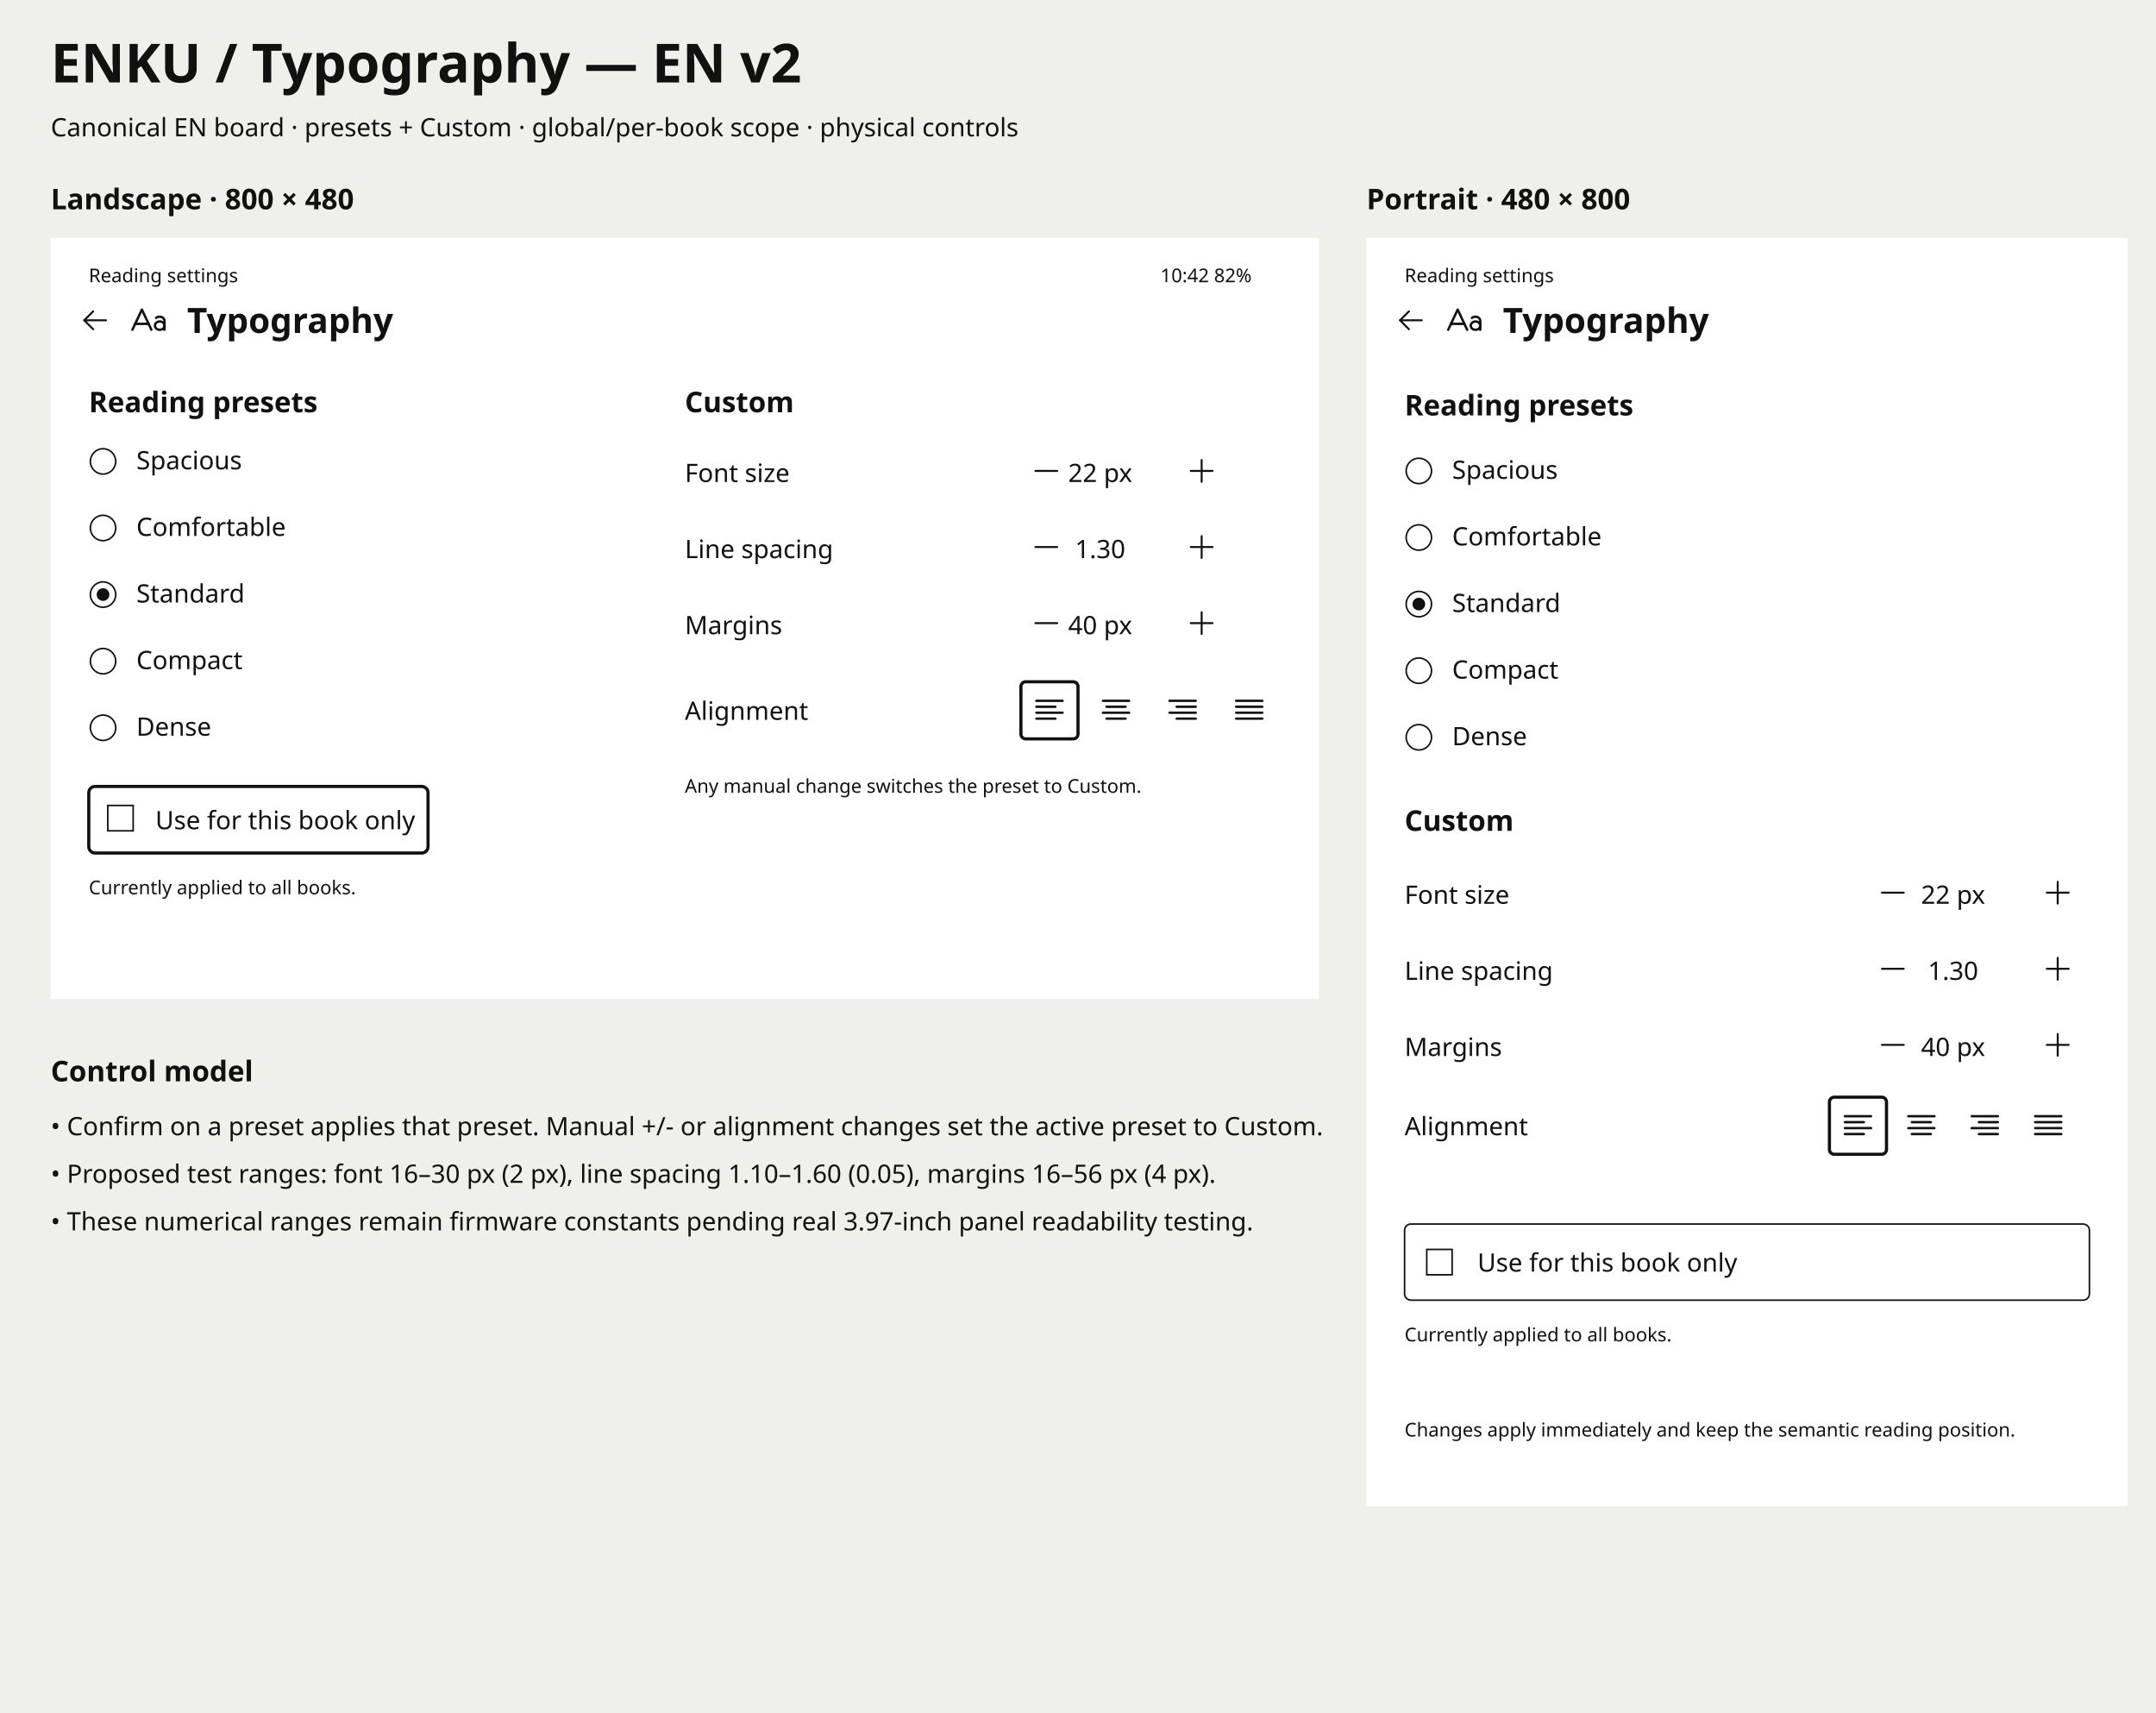
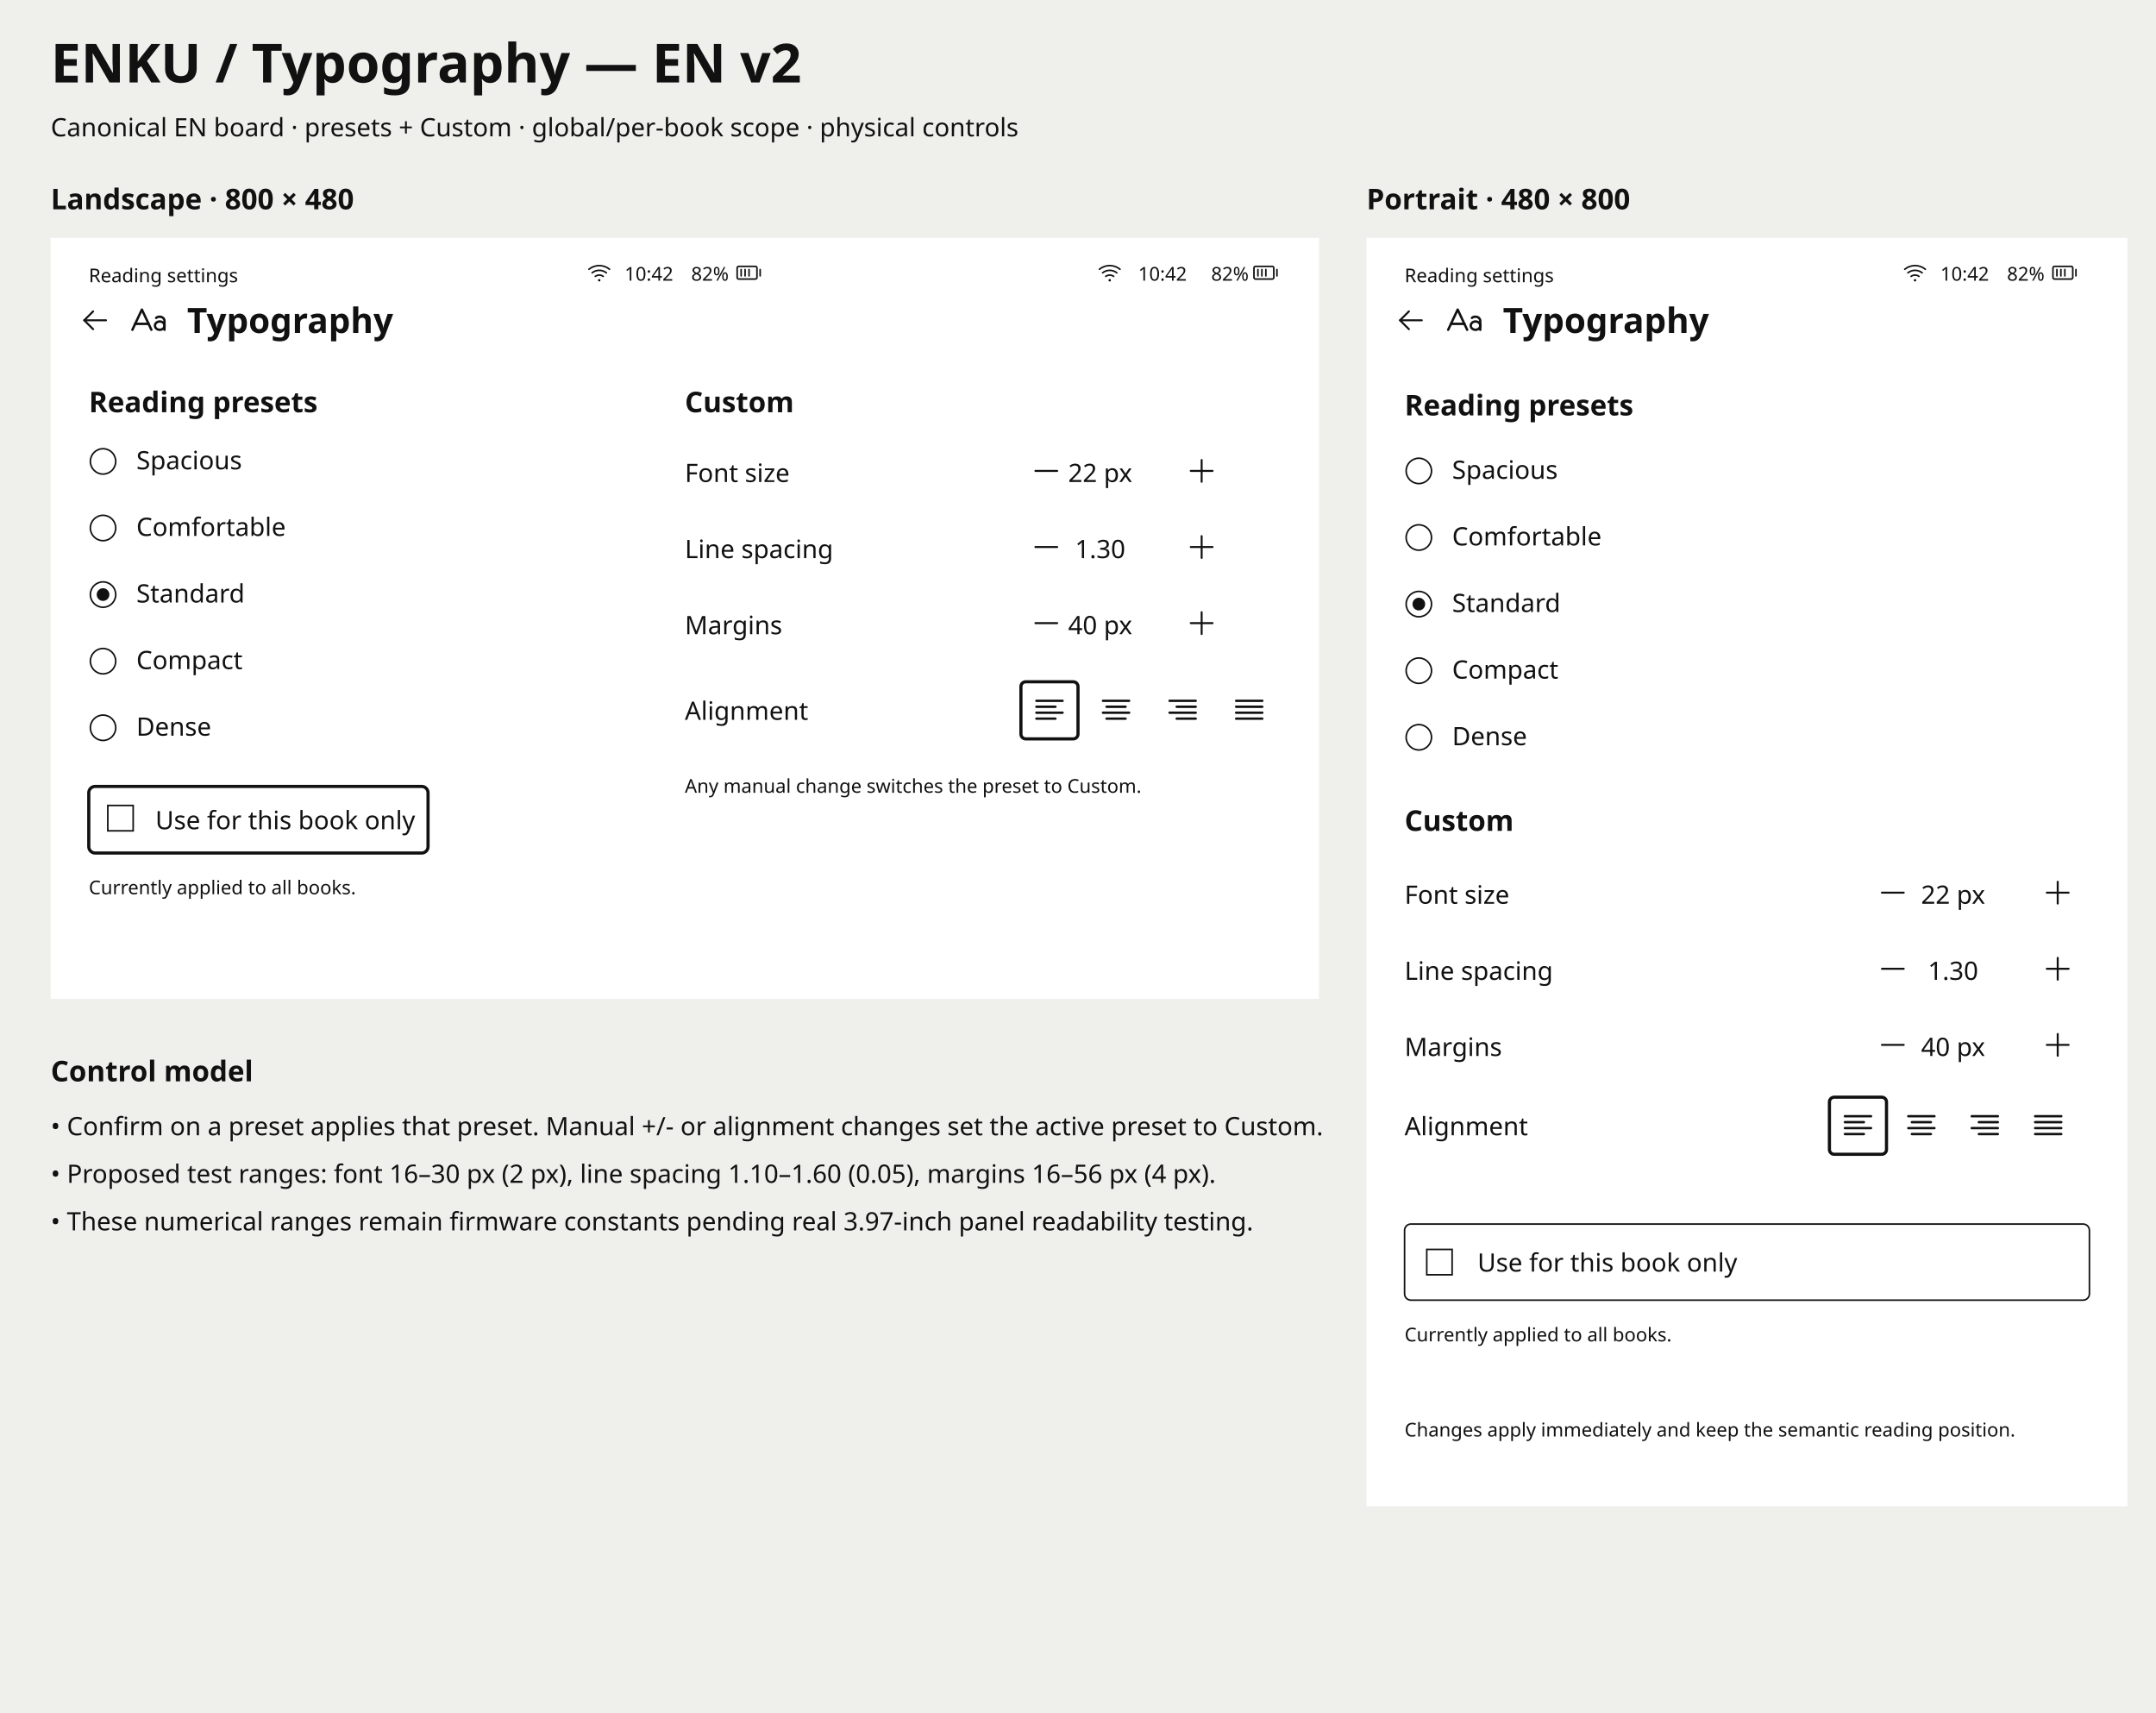
<svg xmlns="http://www.w3.org/2000/svg" width="1360" height="1080" viewBox="0 0 1360 1080">
  <style>
text{font-family:"Noto Sans",Arial,sans-serif;fill:#111}
.h1{font-size:34px;font-weight:700}.sub{font-size:16px}.section{font-size:18px;font-weight:700}
.title{font-size:22px;font-weight:700}.body{font-size:16px}.meta{font-size:12px}.preview{font-size:24px}
.bg{fill:#efefec}.panel{fill:#fff}.row{fill:#fff;stroke:#111;stroke-width:1}.focus{fill:#fff;stroke:#111;stroke-width:2}
.selected{fill:#111}.selectedText{fill:#fff;font-size:16px}.btn{fill:#111}.btnText{fill:#fff;font-size:16px;font-weight:700}
.line{stroke:#111;stroke-width:1}.muted{fill:#666}
</style>
  <rect class="bg" width="1360" height="1080" />
  <text class="h1" x="32" y="52">ENKU / Typography — EN v2</text>
  <text class="sub" x="32" y="86">Canonical EN board · presets + Custom · global/per-book scope · physical controls</text>
  <text class="section" x="32" y="132">Landscape · 800 × 480</text>
  <text class="section" x="862" y="132">Portrait · 480 × 800</text>
  <g transform="translate(32,150)">
    <rect class="panel" width="800" height="480" />
    <text class="meta" x="24" y="28">Reading settings</text>
    <g transform="translate(18,42) scale(0.078125,0.078125)" style="color:#111">
      <line x1="216" y1="128" x2="40" y2="128" fill="none" stroke="currentColor" stroke-linecap="round" stroke-linejoin="round" stroke-width="16" />
      <polyline points="112 56 40 128 112 200" fill="none" stroke="currentColor" stroke-linecap="round" stroke-linejoin="round" stroke-width="16" />
    </g>
    <g transform="translate(50,40) scale(0.09375,0.09375)" style="color:#111">
      <polyline points="144 192 80 56 16 192" fill="none" stroke="currentColor" stroke-linecap="round" stroke-linejoin="round" stroke-width="16" />
      <ellipse cx="200" cy="164" rx="32" ry="28" fill="none" stroke="currentColor" stroke-linecap="round" stroke-linejoin="round" stroke-width="16" />
      <path d="M232,192V132c0-15.46-14.33-28-32-28-9.56,0-18.14,2.18-24,8" fill="none" stroke="currentColor" stroke-linecap="round" stroke-linejoin="round" stroke-width="16" />
      <line x1="125.18" y1="152" x2="34.82" y2="152" fill="none" stroke="currentColor" stroke-linecap="round" stroke-linejoin="round" stroke-width="16" />
    </g>
    <text class="title" x="86" y="60">Typography</text>
-     <text class="meta" x="700" y="28">10:42   82%</text>
+     <g transform="translate(338,14) scale(0.0625)" style="color:#111">
+       <circle cx="128" cy="204" r="12" />
+       <path d="M232,93.19a164,164,0,0,0-208,0" fill="none" stroke="currentColor" stroke-linecap="round" stroke-linejoin="round" stroke-width="16" />
+       <path d="M200,129a116,116,0,0,0-144,0" fill="none" stroke="currentColor" stroke-linecap="round" stroke-linejoin="round" stroke-width="16" />
+       <path d="M168,165a68,68,0,0,0-80,0" fill="none" stroke="currentColor" stroke-linecap="round" stroke-linejoin="round" stroke-width="16" />
+     </g>
+     <text class="meta" x="362" y="27">10:42</text>
+     <text class="meta" x="404" y="27">82%</text>
+     <g transform="translate(432,14) scale(0.0625)" style="color:#111">
+       <rect x="16" y="64" width="200" height="128" rx="16" fill="none" stroke="currentColor" stroke-linecap="round" stroke-linejoin="round" stroke-width="16" />
+       <line x1="136" y1="96" x2="136" y2="160" fill="none" stroke="currentColor" stroke-linecap="round" stroke-linejoin="round" stroke-width="16" />
+       <line x1="96" y1="96" x2="96" y2="160" fill="none" stroke="currentColor" stroke-linecap="round" stroke-linejoin="round" stroke-width="16" />
+       <line x1="56" y1="96" x2="56" y2="160" fill="none" stroke="currentColor" stroke-linecap="round" stroke-linejoin="round" stroke-width="16" />
+       <line x1="248" y1="96" x2="248" y2="160" fill="none" stroke="currentColor" stroke-linecap="round" stroke-linejoin="round" stroke-width="16" />
+     </g>
+     <g transform="translate(660,14) scale(0.0625)" style="color:#111">
+       <circle cx="128" cy="204" r="12" />
+       <path d="M232,93.19a164,164,0,0,0-208,0" fill="none" stroke="currentColor" stroke-linecap="round" stroke-linejoin="round" stroke-width="16" />
+       <path d="M200,129a116,116,0,0,0-144,0" fill="none" stroke="currentColor" stroke-linecap="round" stroke-linejoin="round" stroke-width="16" />
+       <path d="M168,165a68,68,0,0,0-80,0" fill="none" stroke="currentColor" stroke-linecap="round" stroke-linejoin="round" stroke-width="16" />
+     </g>
+     <text class="meta" x="686" y="27">10:42</text>
+     <text class="meta" x="732" y="27">82%</text>
+     <g transform="translate(758,14) scale(0.0625)" style="color:#111">
+       <rect x="16" y="64" width="200" height="128" rx="16" fill="none" stroke="currentColor" stroke-linecap="round" stroke-linejoin="round" stroke-width="16" />
+       <line x1="136" y1="96" x2="136" y2="160" fill="none" stroke="currentColor" stroke-linecap="round" stroke-linejoin="round" stroke-width="16" />
+       <line x1="96" y1="96" x2="96" y2="160" fill="none" stroke="currentColor" stroke-linecap="round" stroke-linejoin="round" stroke-width="16" />
+       <line x1="56" y1="96" x2="56" y2="160" fill="none" stroke="currentColor" stroke-linecap="round" stroke-linejoin="round" stroke-width="16" />
+       <line x1="248" y1="96" x2="248" y2="160" fill="none" stroke="currentColor" stroke-linecap="round" stroke-linejoin="round" stroke-width="16" />
+     </g>
    <text class="section" x="24" y="110">Reading presets</text>
    <g transform="translate(24,128)">
      <circle cx="9" cy="13" r="8" fill="none" stroke="#111" />
      <text class="body" x="30" y="18">Spacious</text>
      <g transform="translate(0,42)">
        <circle cx="9" cy="13" r="8" fill="none" stroke="#111" />
        <text class="body" x="30" y="18">Comfortable</text>
      </g>
      <g transform="translate(0,84)">
        <circle cx="9" cy="13" r="8" fill="none" stroke="#111" />
        <circle cx="9" cy="13" r="4" fill="#111" />
        <text class="body" x="30" y="18">Standard</text>
      </g>
      <g transform="translate(0,126)">
        <circle cx="9" cy="13" r="8" fill="none" stroke="#111" />
        <text class="body" x="30" y="18">Compact</text>
      </g>
      <g transform="translate(0,168)">
        <circle cx="9" cy="13" r="8" fill="none" stroke="#111" />
        <text class="body" x="30" y="18">Dense</text>
      </g>
    </g>
    <rect class="focus" x="24" y="346" width="214" height="42" rx="4" />
    <rect x="36" y="358" width="16" height="16" fill="#fff" stroke="#111" />
    <text class="body" x="66" y="373">Use for this book only</text>
    <text class="meta" x="24" y="414">Currently applied to all books.</text>
    <text class="section" x="400" y="110">Custom</text>
    <text class="body" x="400" y="154">Font size</text>
    <g transform="translate(618,137) scale(0.078125,0.078125)" style="color:#111">
      <line x1="40" y1="128" x2="216" y2="128" fill="none" stroke="currentColor" stroke-linecap="round" stroke-linejoin="round" stroke-width="16" />
    </g>
    <text class="body" x="662" y="154" text-anchor="middle">22 px</text>
    <g transform="translate(716,137) scale(0.078125,0.078125)" style="color:#111">
      <line x1="40" y1="128" x2="216" y2="128" fill="none" stroke="currentColor" stroke-linecap="round" stroke-linejoin="round" stroke-width="16" />
      <line x1="128" y1="40" x2="128" y2="216" fill="none" stroke="currentColor" stroke-linecap="round" stroke-linejoin="round" stroke-width="16" />
    </g>
    <text class="body" x="400" y="202">Line spacing</text>
    <g transform="translate(618,185) scale(0.078125,0.078125)" style="color:#111">
      <line x1="40" y1="128" x2="216" y2="128" fill="none" stroke="currentColor" stroke-linecap="round" stroke-linejoin="round" stroke-width="16" />
    </g>
    <text class="body" x="662" y="202" text-anchor="middle">1.30</text>
    <g transform="translate(716,185) scale(0.078125,0.078125)" style="color:#111">
      <line x1="40" y1="128" x2="216" y2="128" fill="none" stroke="currentColor" stroke-linecap="round" stroke-linejoin="round" stroke-width="16" />
      <line x1="128" y1="40" x2="128" y2="216" fill="none" stroke="currentColor" stroke-linecap="round" stroke-linejoin="round" stroke-width="16" />
    </g>
    <text class="body" x="400" y="250">Margins</text>
    <g transform="translate(618,233) scale(0.078125,0.078125)" style="color:#111">
      <line x1="40" y1="128" x2="216" y2="128" fill="none" stroke="currentColor" stroke-linecap="round" stroke-linejoin="round" stroke-width="16" />
    </g>
    <text class="body" x="662" y="250" text-anchor="middle">40 px</text>
    <g transform="translate(716,233) scale(0.078125,0.078125)" style="color:#111">
      <line x1="40" y1="128" x2="216" y2="128" fill="none" stroke="currentColor" stroke-linecap="round" stroke-linejoin="round" stroke-width="16" />
      <line x1="128" y1="40" x2="128" y2="216" fill="none" stroke="currentColor" stroke-linecap="round" stroke-linejoin="round" stroke-width="16" />
    </g>
    <text class="body" x="400" y="304">Alignment</text>
    <rect class="focus" x="612" y="280" width="36" height="36" rx="3" />
    <g transform="translate(618,286) scale(0.09375,0.09375)" style="color:#111">
      <line x1="40" y1="64" x2="216" y2="64" fill="none" stroke="currentColor" stroke-linecap="round" stroke-linejoin="round" stroke-width="16" />
      <line x1="40" y1="104" x2="168" y2="104" fill="none" stroke="currentColor" stroke-linecap="round" stroke-linejoin="round" stroke-width="16" />
      <line x1="40" y1="144" x2="216" y2="144" fill="none" stroke="currentColor" stroke-linecap="round" stroke-linejoin="round" stroke-width="16" />
      <line x1="40" y1="184" x2="168" y2="184" fill="none" stroke="currentColor" stroke-linecap="round" stroke-linejoin="round" stroke-width="16" />
    </g>
    <g transform="translate(660,286) scale(0.09375,0.09375)" style="color:#111">
      <line x1="40" y1="64" x2="216" y2="64" fill="none" stroke="currentColor" stroke-linecap="round" stroke-linejoin="round" stroke-width="16" />
      <line x1="64" y1="104" x2="192" y2="104" fill="none" stroke="currentColor" stroke-linecap="round" stroke-linejoin="round" stroke-width="16" />
      <line x1="40" y1="144" x2="216" y2="144" fill="none" stroke="currentColor" stroke-linecap="round" stroke-linejoin="round" stroke-width="16" />
      <line x1="64" y1="184" x2="192" y2="184" fill="none" stroke="currentColor" stroke-linecap="round" stroke-linejoin="round" stroke-width="16" />
    </g>
    <g transform="translate(702,286) scale(0.09375,0.09375)" style="color:#111">
      <line x1="40" y1="64" x2="216" y2="64" fill="none" stroke="currentColor" stroke-linecap="round" stroke-linejoin="round" stroke-width="16" />
      <line x1="88" y1="104" x2="216" y2="104" fill="none" stroke="currentColor" stroke-linecap="round" stroke-linejoin="round" stroke-width="16" />
      <line x1="40" y1="144" x2="216" y2="144" fill="none" stroke="currentColor" stroke-linecap="round" stroke-linejoin="round" stroke-width="16" />
      <line x1="88" y1="184" x2="216" y2="184" fill="none" stroke="currentColor" stroke-linecap="round" stroke-linejoin="round" stroke-width="16" />
    </g>
    <g transform="translate(744,286) scale(0.09375,0.09375)" style="color:#111">
      <line x1="40" y1="64" x2="216" y2="64" fill="none" stroke="currentColor" stroke-linecap="round" stroke-linejoin="round" stroke-width="16" />
      <line x1="40" y1="104" x2="216" y2="104" fill="none" stroke="currentColor" stroke-linecap="round" stroke-linejoin="round" stroke-width="16" />
      <line x1="40" y1="144" x2="216" y2="144" fill="none" stroke="currentColor" stroke-linecap="round" stroke-linejoin="round" stroke-width="16" />
      <line x1="40" y1="184" x2="216" y2="184" fill="none" stroke="currentColor" stroke-linecap="round" stroke-linejoin="round" stroke-width="16" />
    </g>
    <text class="meta" x="400" y="350">Any manual change switches the preset to Custom.</text>
  </g>
  <g transform="translate(862,150)">
    <rect class="panel" width="480" height="800" />
    <text class="meta" x="24" y="28">Reading settings</text>
    <g transform="translate(18,42) scale(0.078125,0.078125)" style="color:#111">
      <line x1="216" y1="128" x2="40" y2="128" fill="none" stroke="currentColor" stroke-linecap="round" stroke-linejoin="round" stroke-width="16" />
      <polyline points="112 56 40 128 112 200" fill="none" stroke="currentColor" stroke-linecap="round" stroke-linejoin="round" stroke-width="16" />
    </g>
    <g transform="translate(50,40) scale(0.09375,0.09375)" style="color:#111">
      <polyline points="144 192 80 56 16 192" fill="none" stroke="currentColor" stroke-linecap="round" stroke-linejoin="round" stroke-width="16" />
      <ellipse cx="200" cy="164" rx="32" ry="28" fill="none" stroke="currentColor" stroke-linecap="round" stroke-linejoin="round" stroke-width="16" />
      <path d="M232,192V132c0-15.46-14.33-28-32-28-9.56,0-18.14,2.18-24,8" fill="none" stroke="currentColor" stroke-linecap="round" stroke-linejoin="round" stroke-width="16" />
      <line x1="125.18" y1="152" x2="34.82" y2="152" fill="none" stroke="currentColor" stroke-linecap="round" stroke-linejoin="round" stroke-width="16" />
    </g>
    <text class="title" x="86" y="60">Typography</text>
+     <g transform="translate(338,14) scale(0.0625)" style="color:#111">
+       <circle cx="128" cy="204" r="12" />
+       <path d="M232,93.19a164,164,0,0,0-208,0" fill="none" stroke="currentColor" stroke-linecap="round" stroke-linejoin="round" stroke-width="16" />
+       <path d="M200,129a116,116,0,0,0-144,0" fill="none" stroke="currentColor" stroke-linecap="round" stroke-linejoin="round" stroke-width="16" />
+       <path d="M168,165a68,68,0,0,0-80,0" fill="none" stroke="currentColor" stroke-linecap="round" stroke-linejoin="round" stroke-width="16" />
+     </g>
+     <text class="meta" x="362" y="27">10:42</text>
+     <text class="meta" x="404" y="27">82%</text>
+     <g transform="translate(432,14) scale(0.0625)" style="color:#111">
+       <rect x="16" y="64" width="200" height="128" rx="16" fill="none" stroke="currentColor" stroke-linecap="round" stroke-linejoin="round" stroke-width="16" />
+       <line x1="136" y1="96" x2="136" y2="160" fill="none" stroke="currentColor" stroke-linecap="round" stroke-linejoin="round" stroke-width="16" />
+       <line x1="96" y1="96" x2="96" y2="160" fill="none" stroke="currentColor" stroke-linecap="round" stroke-linejoin="round" stroke-width="16" />
+       <line x1="56" y1="96" x2="56" y2="160" fill="none" stroke="currentColor" stroke-linecap="round" stroke-linejoin="round" stroke-width="16" />
+       <line x1="248" y1="96" x2="248" y2="160" fill="none" stroke="currentColor" stroke-linecap="round" stroke-linejoin="round" stroke-width="16" />
+     </g>
    <text class="section" x="24" y="112">Reading presets</text>
    <g transform="translate(24,134)">
      <circle cx="9" cy="13" r="8" fill="none" stroke="#111" />
      <text class="body" x="30" y="18">Spacious</text>
      <g transform="translate(0,42)">
        <circle cx="9" cy="13" r="8" fill="none" stroke="#111" />
        <text class="body" x="30" y="18">Comfortable</text>
      </g>
      <g transform="translate(0,84)">
        <circle cx="9" cy="13" r="8" fill="none" stroke="#111" />
        <circle cx="9" cy="13" r="4" fill="#111" />
        <text class="body" x="30" y="18">Standard</text>
      </g>
      <g transform="translate(0,126)">
        <circle cx="9" cy="13" r="8" fill="none" stroke="#111" />
        <text class="body" x="30" y="18">Compact</text>
      </g>
      <g transform="translate(0,168)">
        <circle cx="9" cy="13" r="8" fill="none" stroke="#111" />
        <text class="body" x="30" y="18">Dense</text>
      </g>
    </g>
    <text class="section" x="24" y="374">Custom</text>
    <text class="body" x="24" y="420">Font size</text>
    <g transform="translate(322,403) scale(0.078125,0.078125)" style="color:#111">
      <line x1="40" y1="128" x2="216" y2="128" fill="none" stroke="currentColor" stroke-linecap="round" stroke-linejoin="round" stroke-width="16" />
    </g>
    <text class="body" x="370" y="420" text-anchor="middle">22 px</text>
    <g transform="translate(426,403) scale(0.078125,0.078125)" style="color:#111">
      <line x1="40" y1="128" x2="216" y2="128" fill="none" stroke="currentColor" stroke-linecap="round" stroke-linejoin="round" stroke-width="16" />
      <line x1="128" y1="40" x2="128" y2="216" fill="none" stroke="currentColor" stroke-linecap="round" stroke-linejoin="round" stroke-width="16" />
    </g>
    <text class="body" x="24" y="468">Line spacing</text>
    <g transform="translate(322,451) scale(0.078125,0.078125)" style="color:#111">
      <line x1="40" y1="128" x2="216" y2="128" fill="none" stroke="currentColor" stroke-linecap="round" stroke-linejoin="round" stroke-width="16" />
    </g>
    <text class="body" x="370" y="468" text-anchor="middle">1.30</text>
    <g transform="translate(426,451) scale(0.078125,0.078125)" style="color:#111">
      <line x1="40" y1="128" x2="216" y2="128" fill="none" stroke="currentColor" stroke-linecap="round" stroke-linejoin="round" stroke-width="16" />
      <line x1="128" y1="40" x2="128" y2="216" fill="none" stroke="currentColor" stroke-linecap="round" stroke-linejoin="round" stroke-width="16" />
    </g>
    <text class="body" x="24" y="516">Margins</text>
    <g transform="translate(322,499) scale(0.078125,0.078125)" style="color:#111">
      <line x1="40" y1="128" x2="216" y2="128" fill="none" stroke="currentColor" stroke-linecap="round" stroke-linejoin="round" stroke-width="16" />
    </g>
    <text class="body" x="370" y="516" text-anchor="middle">40 px</text>
    <g transform="translate(426,499) scale(0.078125,0.078125)" style="color:#111">
      <line x1="40" y1="128" x2="216" y2="128" fill="none" stroke="currentColor" stroke-linecap="round" stroke-linejoin="round" stroke-width="16" />
      <line x1="128" y1="40" x2="128" y2="216" fill="none" stroke="currentColor" stroke-linecap="round" stroke-linejoin="round" stroke-width="16" />
    </g>
    <text class="body" x="24" y="566">Alignment</text>
    <rect class="focus" x="292" y="542" width="36" height="36" rx="3" />
    <g transform="translate(298,548) scale(0.09375,0.09375)" style="color:#111">
      <line x1="40" y1="64" x2="216" y2="64" fill="none" stroke="currentColor" stroke-linecap="round" stroke-linejoin="round" stroke-width="16" />
      <line x1="40" y1="104" x2="168" y2="104" fill="none" stroke="currentColor" stroke-linecap="round" stroke-linejoin="round" stroke-width="16" />
      <line x1="40" y1="144" x2="216" y2="144" fill="none" stroke="currentColor" stroke-linecap="round" stroke-linejoin="round" stroke-width="16" />
      <line x1="40" y1="184" x2="168" y2="184" fill="none" stroke="currentColor" stroke-linecap="round" stroke-linejoin="round" stroke-width="16" />
    </g>
    <g transform="translate(338,548) scale(0.09375,0.09375)" style="color:#111">
      <line x1="40" y1="64" x2="216" y2="64" fill="none" stroke="currentColor" stroke-linecap="round" stroke-linejoin="round" stroke-width="16" />
      <line x1="64" y1="104" x2="192" y2="104" fill="none" stroke="currentColor" stroke-linecap="round" stroke-linejoin="round" stroke-width="16" />
      <line x1="40" y1="144" x2="216" y2="144" fill="none" stroke="currentColor" stroke-linecap="round" stroke-linejoin="round" stroke-width="16" />
      <line x1="64" y1="184" x2="192" y2="184" fill="none" stroke="currentColor" stroke-linecap="round" stroke-linejoin="round" stroke-width="16" />
    </g>
    <g transform="translate(378,548) scale(0.09375,0.09375)" style="color:#111">
      <line x1="40" y1="64" x2="216" y2="64" fill="none" stroke="currentColor" stroke-linecap="round" stroke-linejoin="round" stroke-width="16" />
      <line x1="88" y1="104" x2="216" y2="104" fill="none" stroke="currentColor" stroke-linecap="round" stroke-linejoin="round" stroke-width="16" />
      <line x1="40" y1="144" x2="216" y2="144" fill="none" stroke="currentColor" stroke-linecap="round" stroke-linejoin="round" stroke-width="16" />
      <line x1="88" y1="184" x2="216" y2="184" fill="none" stroke="currentColor" stroke-linecap="round" stroke-linejoin="round" stroke-width="16" />
    </g>
    <g transform="translate(418,548) scale(0.09375,0.09375)" style="color:#111">
      <line x1="40" y1="64" x2="216" y2="64" fill="none" stroke="currentColor" stroke-linecap="round" stroke-linejoin="round" stroke-width="16" />
      <line x1="40" y1="104" x2="216" y2="104" fill="none" stroke="currentColor" stroke-linecap="round" stroke-linejoin="round" stroke-width="16" />
      <line x1="40" y1="144" x2="216" y2="144" fill="none" stroke="currentColor" stroke-linecap="round" stroke-linejoin="round" stroke-width="16" />
      <line x1="40" y1="184" x2="216" y2="184" fill="none" stroke="currentColor" stroke-linecap="round" stroke-linejoin="round" stroke-width="16" />
    </g>
    <rect class="row" x="24" y="622" width="432" height="48" rx="4" />
    <rect x="38" y="638" width="16" height="16" fill="#fff" stroke="#111" />
    <text class="body" x="70" y="652">Use for this book only</text>
    <text class="meta" x="24" y="696">Currently applied to all books.</text>
    <text class="meta" x="24" y="756">Changes apply immediately and keep the semantic reading position.</text>
  </g>
  <text class="section" x="32" y="682">Control model</text>
  <text class="sub" x="32" y="716">• Confirm on a preset applies that preset. Manual +/- or alignment changes set the active preset to Custom.</text>
  <text class="sub" x="32" y="746">• Proposed test ranges: font 16–30 px (2 px), line spacing 1.10–1.60 (0.05), margins 16–56 px (4 px).</text>
  <text class="sub" x="32" y="776">• These numerical ranges remain firmware constants pending real 3.97-inch panel readability testing.</text>
</svg>
